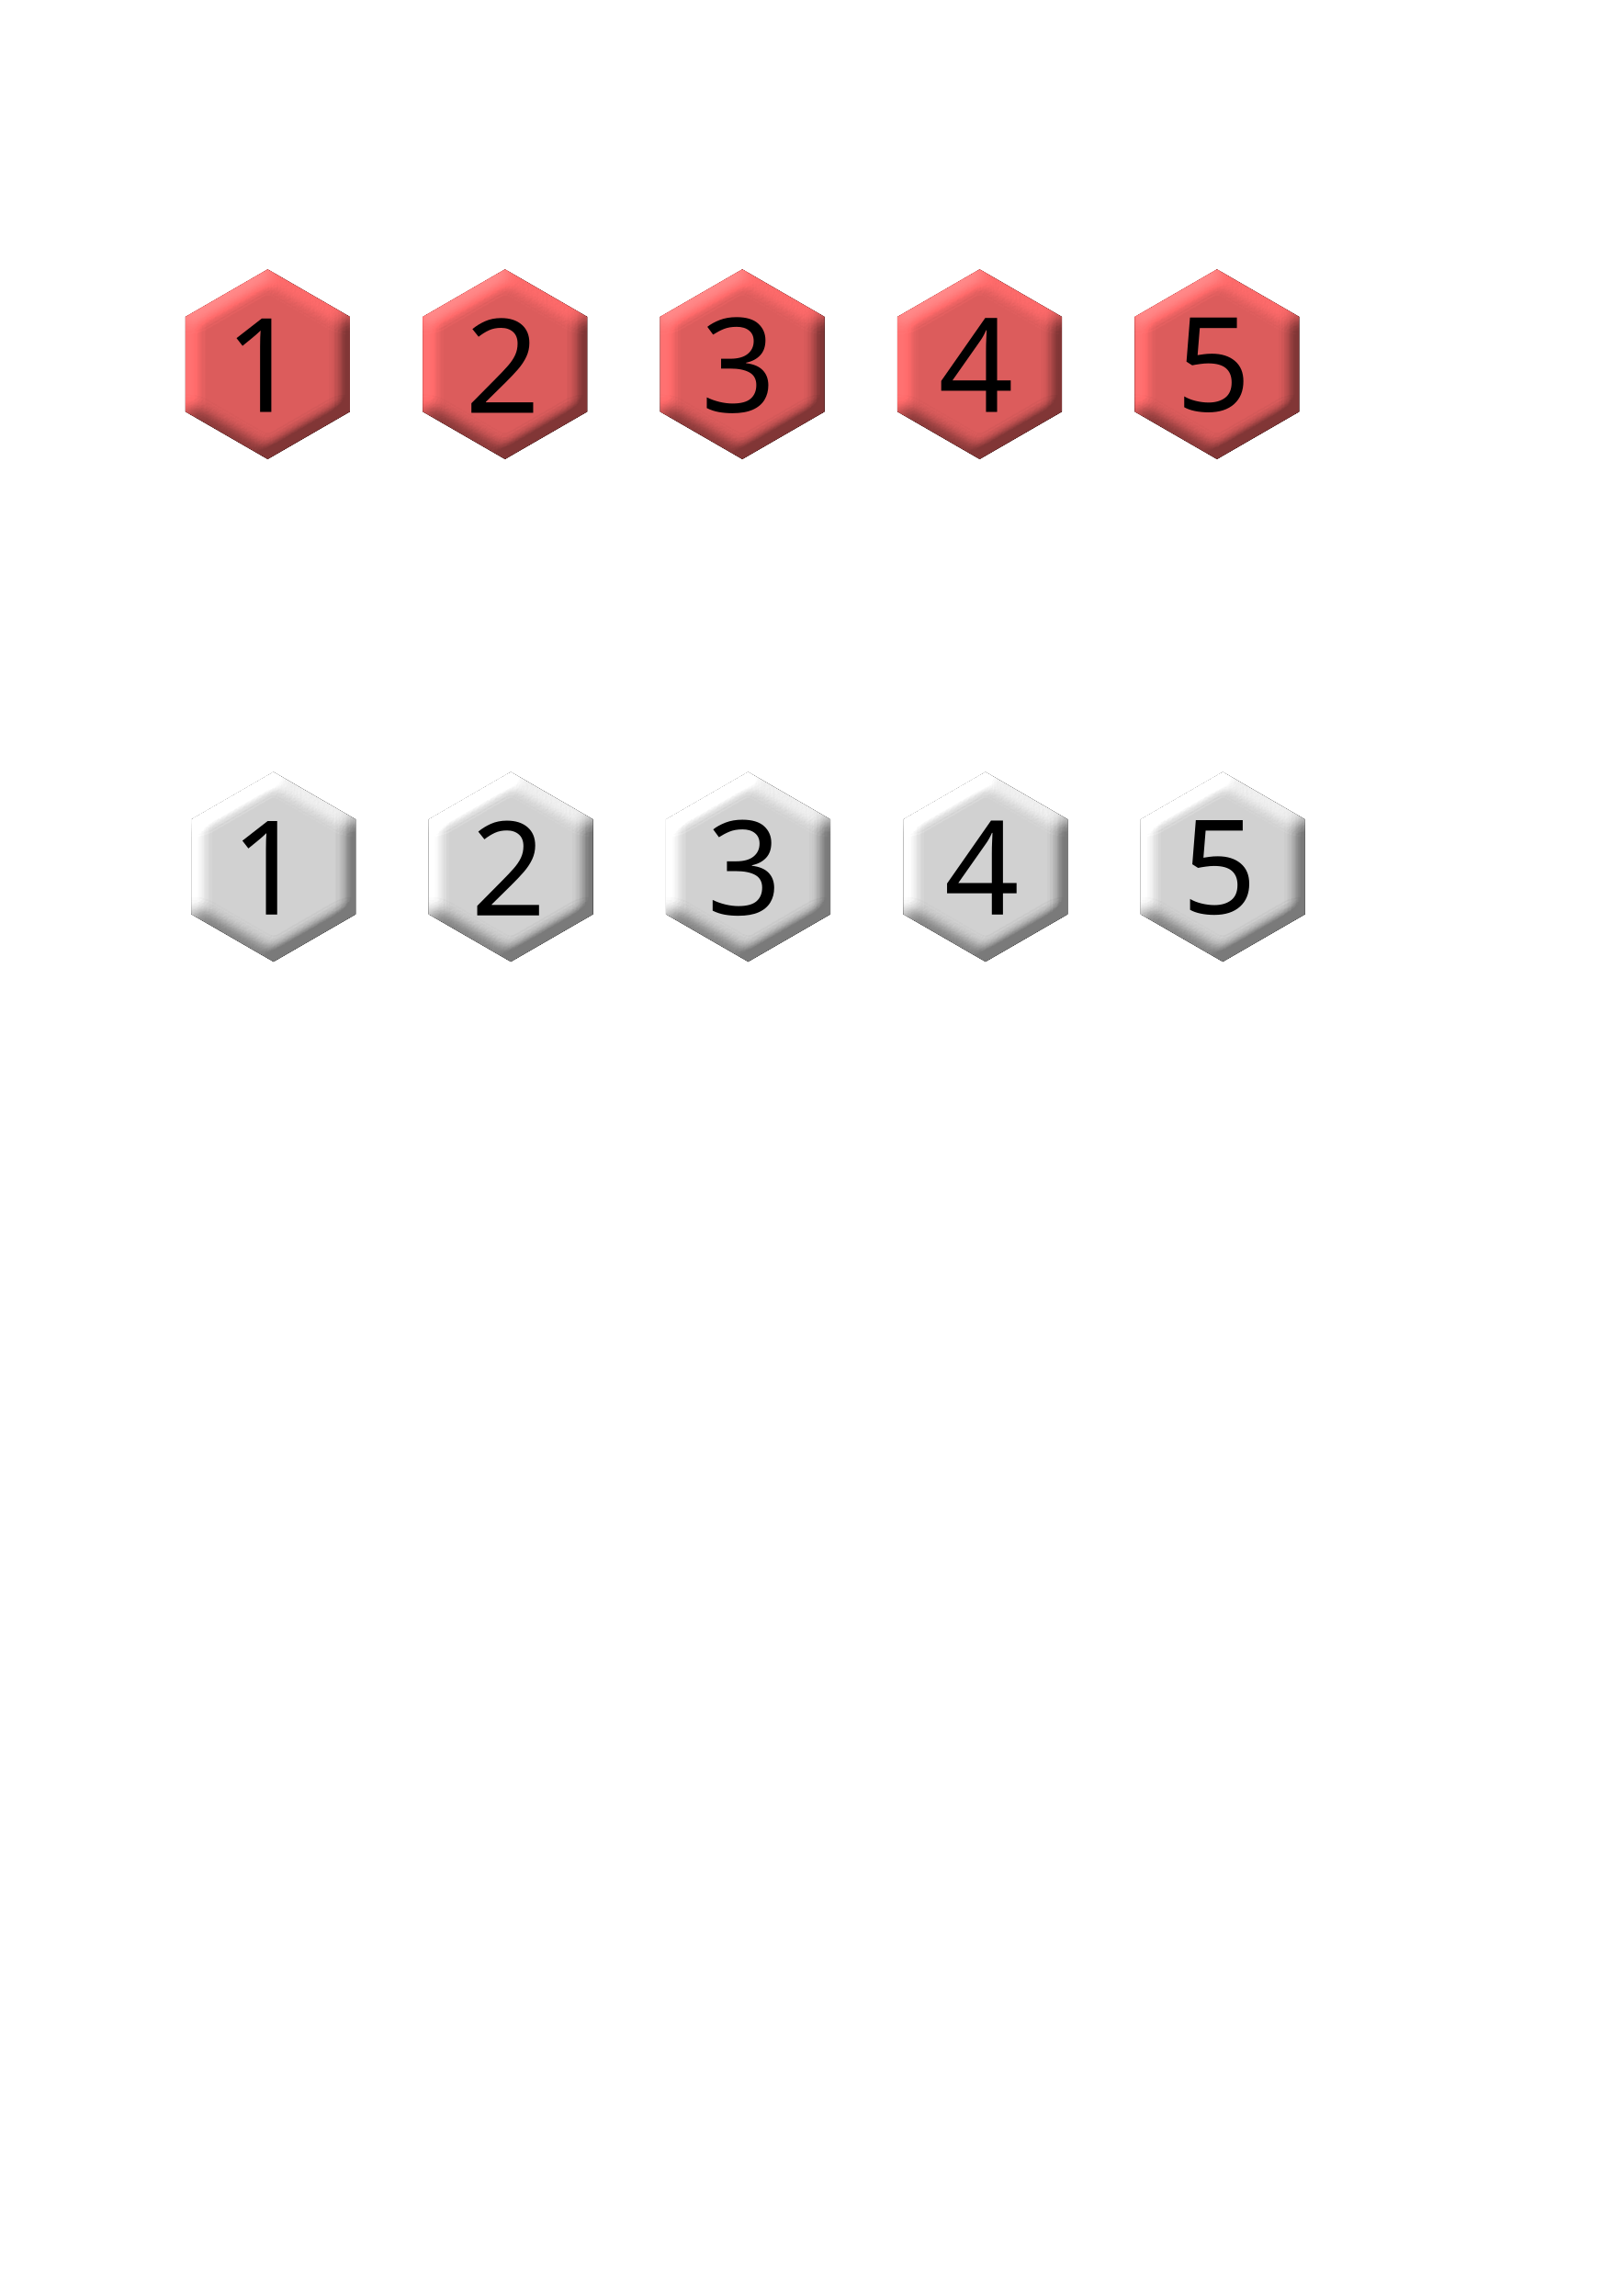
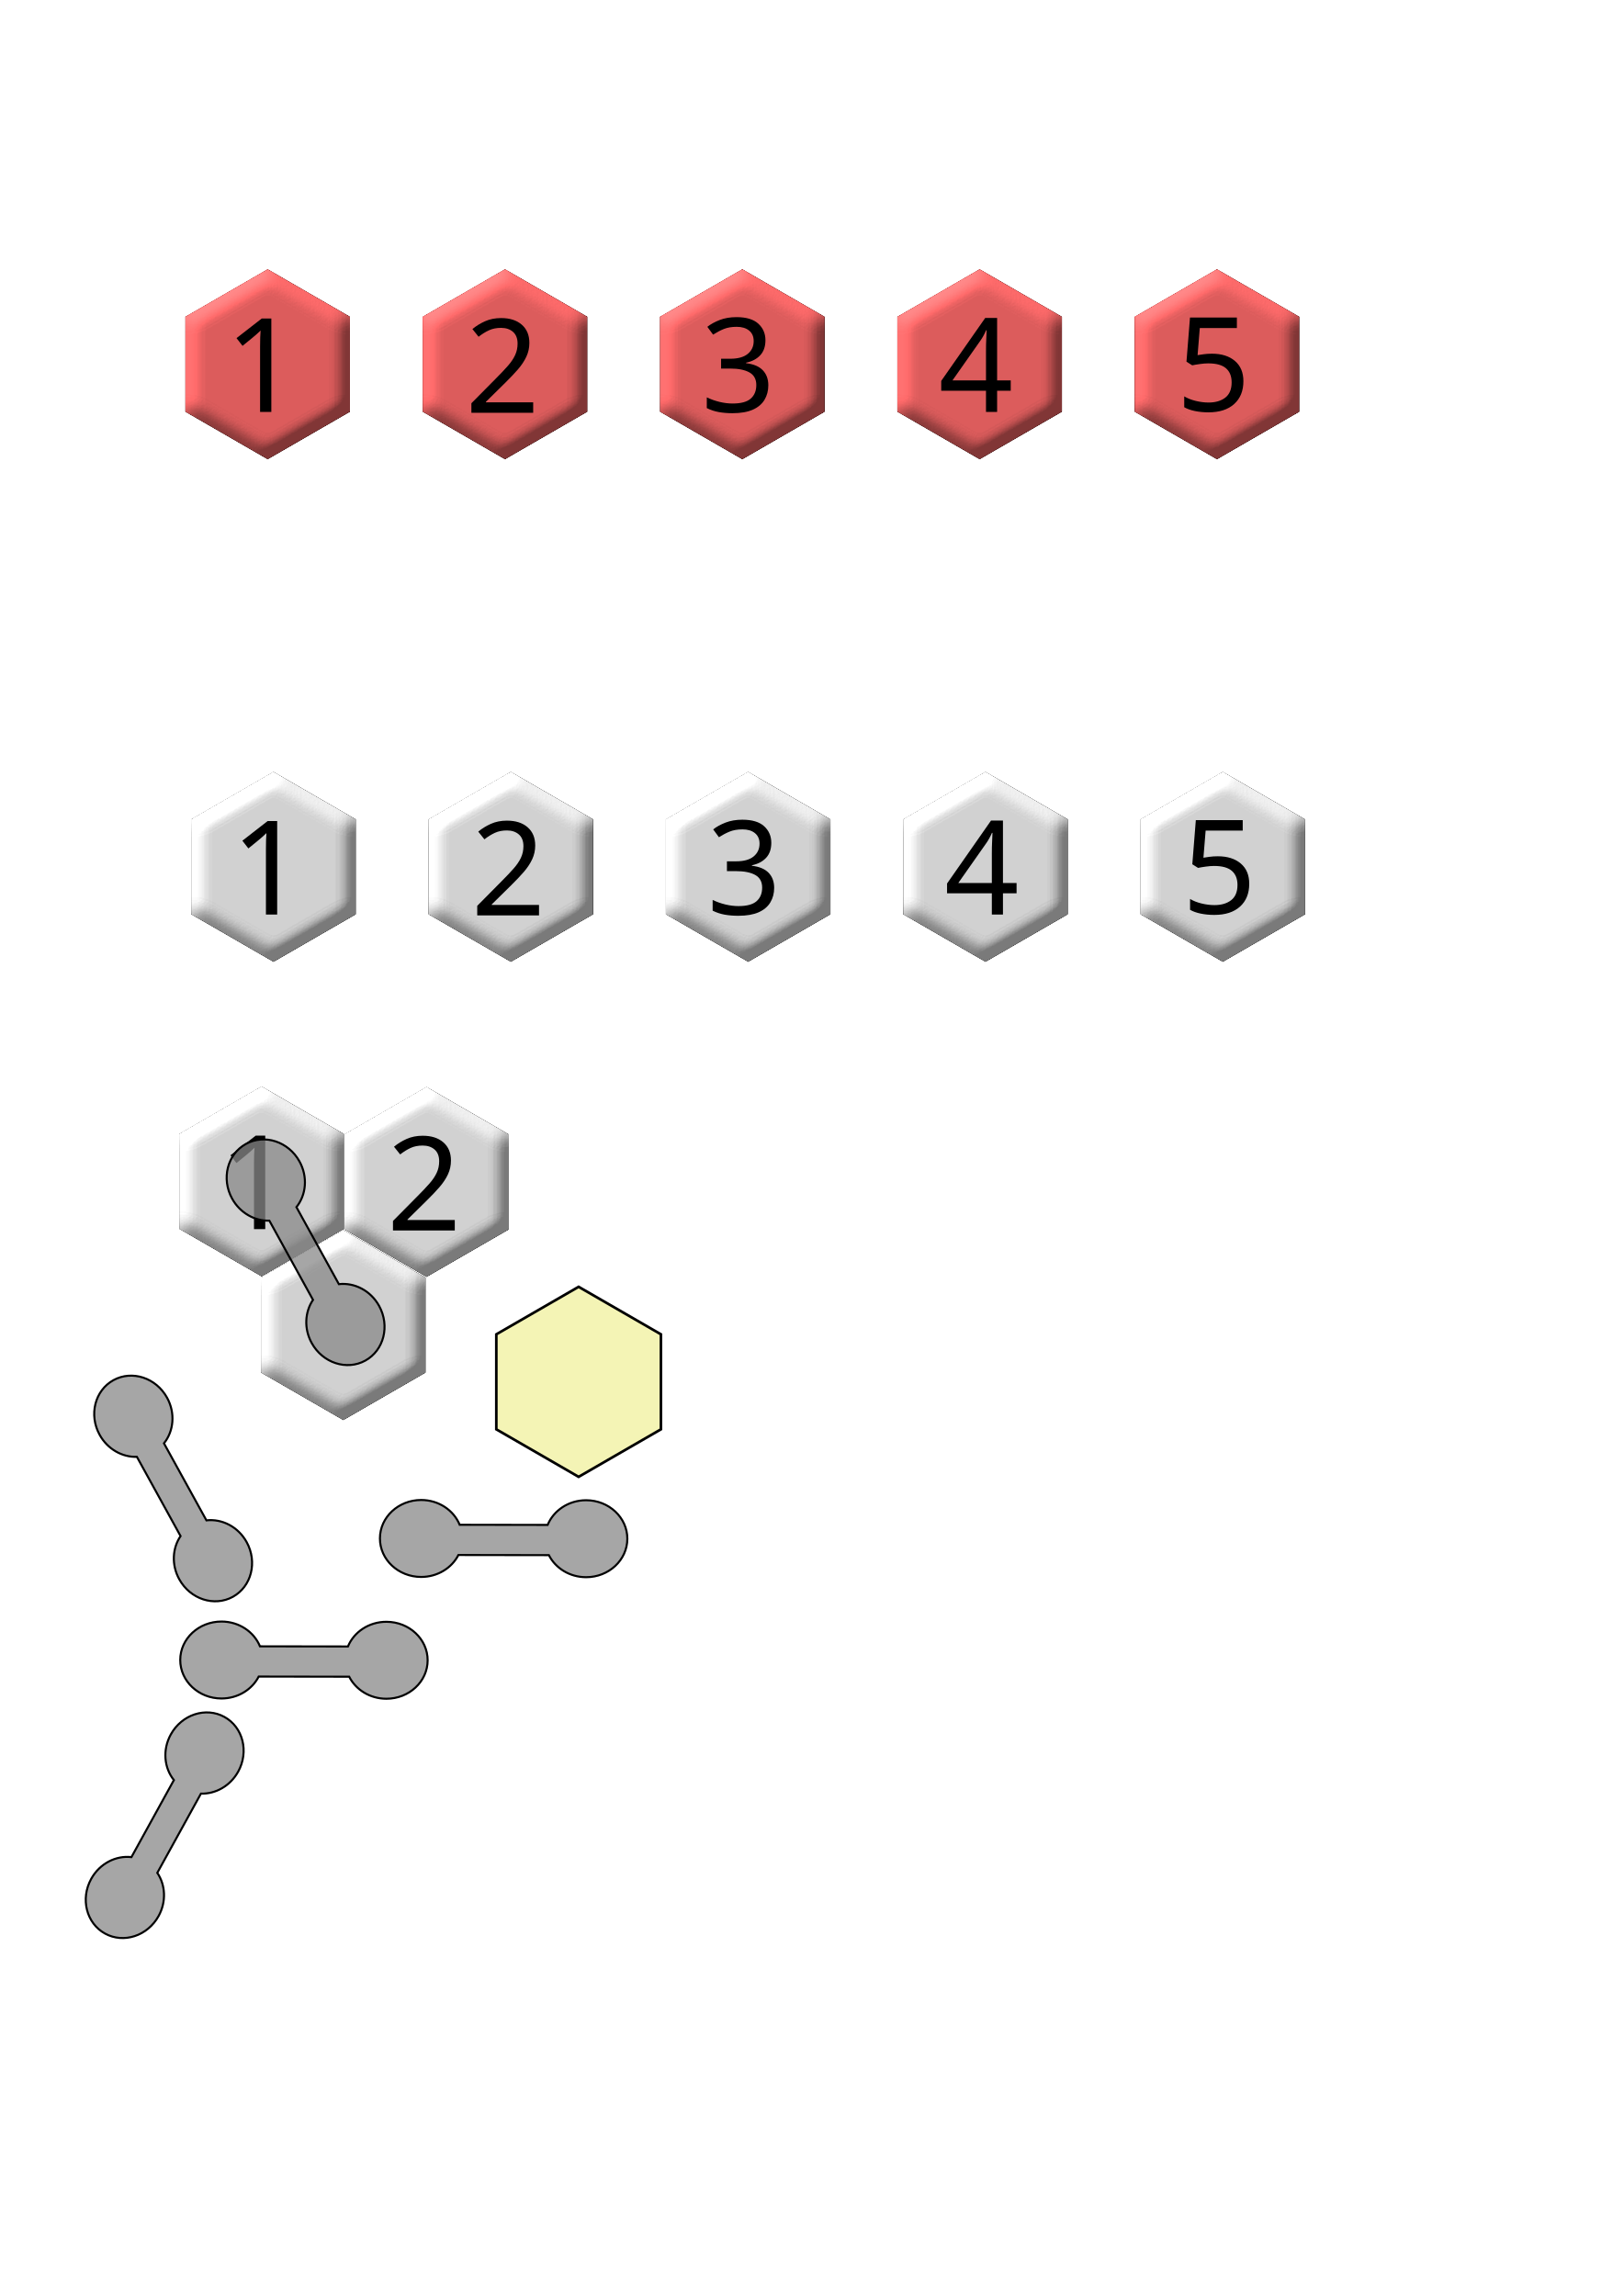
<svg xmlns="http://www.w3.org/2000/svg" width="210mm" height="297mm" id="svg14524" version="1.1">
  <defs id="defs14526">
    <filter color-interpolation-filters="sRGB" id="filter9787-1-8-5">
      <feGaussianBlur stdDeviation="6" in="SourceGraphic" result="result0" id="feGaussianBlur9789-7-8-8" />
      <feDiffuseLighting diffuseConstant="1" surfaceScale="10" result="result5" id="feDiffuseLighting9791-4-2-5">
        <feDistantLight elevation="25" azimuth="235" id="feDistantLight9793-0-4-4" />
      </feDiffuseLighting>
      <feComposite k4="0" k1="1" in2="SourceGraphic" in="result5" result="result4" operator="arithmetic" k2="0" k3="0.6" id="feComposite9795-9-5-59" />
    </filter>
    <filter color-interpolation-filters="sRGB" id="filter14547">
      <feGaussianBlur stdDeviation="6" in="SourceGraphic" result="result0" id="feGaussianBlur14549" />
      <feDiffuseLighting diffuseConstant="1" surfaceScale="10" result="result5" id="feDiffuseLighting14551">
        <feDistantLight elevation="25" azimuth="235" id="feDistantLight14553" />
      </feDiffuseLighting>
      <feComposite k4="0" k1="1" in2="SourceGraphic" in="result5" result="result4" operator="arithmetic" k2="0" k3="0.6" id="feComposite14555" />
    </filter>
    <filter color-interpolation-filters="sRGB" id="filter14557">
      <feGaussianBlur stdDeviation="6" in="SourceGraphic" result="result0" id="feGaussianBlur14559" />
      <feDiffuseLighting diffuseConstant="1" surfaceScale="10" result="result5" id="feDiffuseLighting14561">
        <feDistantLight elevation="25" azimuth="235" id="feDistantLight14563" />
      </feDiffuseLighting>
      <feComposite k4="0" k1="1" in2="SourceGraphic" in="result5" result="result4" operator="arithmetic" k2="0" k3="0.6" id="feComposite14565" />
    </filter>
    <filter color-interpolation-filters="sRGB" id="filter14567">
      <feGaussianBlur stdDeviation="6" in="SourceGraphic" result="result0" id="feGaussianBlur14569" />
      <feDiffuseLighting diffuseConstant="1" surfaceScale="10" result="result5" id="feDiffuseLighting14571">
        <feDistantLight elevation="25" azimuth="235" id="feDistantLight14573" />
      </feDiffuseLighting>
      <feComposite k4="0" k1="1" in2="SourceGraphic" in="result5" result="result4" operator="arithmetic" k2="0" k3="0.6" id="feComposite14575" />
    </filter>
    <filter color-interpolation-filters="sRGB" id="filter14577">
      <feGaussianBlur stdDeviation="6" in="SourceGraphic" result="result0" id="feGaussianBlur14579" />
      <feDiffuseLighting diffuseConstant="1" surfaceScale="10" result="result5" id="feDiffuseLighting14581">
        <feDistantLight elevation="25" azimuth="235" id="feDistantLight14583" />
      </feDiffuseLighting>
      <feComposite k4="0" k1="1" in2="SourceGraphic" in="result5" result="result4" operator="arithmetic" k2="0" k3="0.6" id="feComposite14585" />
    </filter>
    <filter color-interpolation-filters="sRGB" id="filter9787-1-8-6">
      <feGaussianBlur stdDeviation="6" in="SourceGraphic" result="result0" id="feGaussianBlur9789-7-8-7" />
      <feDiffuseLighting diffuseConstant="1" surfaceScale="10" result="result5" id="feDiffuseLighting9791-4-2-1">
        <feDistantLight elevation="25" azimuth="235" id="feDistantLight9793-0-4-7" />
      </feDiffuseLighting>
      <feComposite k4="0" k1="1" in2="SourceGraphic" in="result5" result="result4" operator="arithmetic" k2="0" k3="0.6" id="feComposite9795-9-5-5" />
    </filter>
    <filter color-interpolation-filters="sRGB" id="filter14702">
      <feGaussianBlur stdDeviation="6" in="SourceGraphic" result="result0" id="feGaussianBlur14704" />
      <feDiffuseLighting diffuseConstant="1" surfaceScale="10" result="result5" id="feDiffuseLighting14706">
        <feDistantLight elevation="25" azimuth="235" id="feDistantLight14708" />
      </feDiffuseLighting>
      <feComposite k4="0" k1="1" in2="SourceGraphic" in="result5" result="result4" operator="arithmetic" k2="0" k3="0.6" id="feComposite14710" />
    </filter>
    <filter color-interpolation-filters="sRGB" id="filter14712">
      <feGaussianBlur stdDeviation="6" in="SourceGraphic" result="result0" id="feGaussianBlur14714" />
      <feDiffuseLighting diffuseConstant="1" surfaceScale="10" result="result5" id="feDiffuseLighting14716">
        <feDistantLight elevation="25" azimuth="235" id="feDistantLight14718" />
      </feDiffuseLighting>
      <feComposite k4="0" k1="1" in2="SourceGraphic" in="result5" result="result4" operator="arithmetic" k2="0" k3="0.6" id="feComposite14720" />
    </filter>
    <filter color-interpolation-filters="sRGB" id="filter14722">
      <feGaussianBlur stdDeviation="6" in="SourceGraphic" result="result0" id="feGaussianBlur14724" />
      <feDiffuseLighting diffuseConstant="1" surfaceScale="10" result="result5" id="feDiffuseLighting14726">
        <feDistantLight elevation="25" azimuth="235" id="feDistantLight14728" />
      </feDiffuseLighting>
      <feComposite k4="0" k1="1" in2="SourceGraphic" in="result5" result="result4" operator="arithmetic" k2="0" k3="0.6" id="feComposite14730" />
    </filter>
    <filter color-interpolation-filters="sRGB" id="filter14732">
      <feGaussianBlur stdDeviation="6" in="SourceGraphic" result="result0" id="feGaussianBlur14734" />
      <feDiffuseLighting diffuseConstant="1" surfaceScale="10" result="result5" id="feDiffuseLighting14736">
        <feDistantLight elevation="25" azimuth="235" id="feDistantLight14738" />
      </feDiffuseLighting>
      <feComposite k4="0" k1="1" in2="SourceGraphic" in="result5" result="result4" operator="arithmetic" k2="0" k3="0.6" id="feComposite14740" />
    </filter>
+     <filter color-interpolation-filters="sRGB" id="filter9787-1-8-6-3">
+       <feGaussianBlur stdDeviation="6" in="SourceGraphic" result="result0" id="feGaussianBlur9789-7-8-7-4" />
+       <feDiffuseLighting diffuseConstant="1" surfaceScale="10" result="result5" id="feDiffuseLighting9791-4-2-1-6">
+         <feDistantLight elevation="25" azimuth="235" id="feDistantLight9793-0-4-7-5" />
+       </feDiffuseLighting>
+       <feComposite k4="0" k1="1" in2="SourceGraphic" in="result5" result="result4" operator="arithmetic" k2="0" k3="0.6" id="feComposite9795-9-5-5-9" />
+     </filter>
+     <filter color-interpolation-filters="sRGB" id="filter38568">
+       <feGaussianBlur stdDeviation="6" in="SourceGraphic" result="result0" id="feGaussianBlur38570" />
+       <feDiffuseLighting diffuseConstant="1" surfaceScale="10" result="result5" id="feDiffuseLighting38572">
+         <feDistantLight elevation="25" azimuth="235" id="feDistantLight38574" />
+       </feDiffuseLighting>
+       <feComposite k4="0" k1="1" in2="SourceGraphic" in="result5" result="result4" operator="arithmetic" k2="0" k3="0.6" id="feComposite38576" />
+     </filter>
  </defs>
  <g id="layer1">
    <path transform="matrix(0,0.6672195,-0.6672195,0,870.4817,-128.2342)" d="m 493.897,352.769 34.812,60.296 -34.812,60.296 -69.623,0 -34.812,-60.296 34.812,-60.296 z" id="path16847-7" style="fill:#d75a5a;fill-opacity:1;stroke:none;display:inline;filter:url(#filter9787-1-8-5)" />
    <path transform="matrix(0,0.6672195,-0.6672195,0,754.4717,-128.2342)" d="m 493.897,352.769 34.812,60.296 -34.812,60.296 -69.623,0 -34.812,-60.296 34.812,-60.296 z" id="path16845-31" style="fill:#d75a5a;fill-opacity:1;stroke:none;display:inline;filter:url(#filter9787-1-8-5)" />
    <path transform="matrix(0,0.6672195,-0.6672195,0,638.4618,-128.2342)" d="m 493.897,352.769 34.812,60.296 -34.812,60.296 -69.623,0 -34.812,-60.296 34.812,-60.296 z" id="path16843-7" style="fill:#d75a5a;fill-opacity:1;stroke:none;display:inline;filter:url(#filter9787-1-8-5)" />
    <path style="fill:#d75a5a;fill-opacity:1;stroke:none;display:inline;filter:url(#filter9787-1-8-5)" id="path16841-4" d="m 493.897,352.769 34.812,60.296 -34.812,60.296 -69.623,0 -34.812,-60.296 34.812,-60.296 z" transform="matrix(0,0.6672195,-0.6672195,0,522.4519,-128.2342)" />
    <path transform="matrix(0,0.6672195,-0.6672195,0,406.442,-128.2342)" d="m 493.897,352.769 34.812,60.296 -34.812,60.296 -69.623,0 -34.812,-60.296 34.812,-60.296 z" id="path16839-4" style="fill:#d75a5a;fill-opacity:1;stroke:none;display:inline;filter:url(#filter9787-1-8-5)" />
    <text xml:space="preserve" style="font-size:64px;font-style:normal;font-variant:normal;font-weight:normal;font-stretch:normal;text-align:start;line-height:125%;letter-spacing:0px;word-spacing:0px;writing-mode:lr-tb;text-anchor:start;fill:#000000;fill-opacity:1;stroke:none;display:inline;font-family:Calibri;-inkscape-font-specification:Calibri" x="109.915" y="201.405" id="text8568-60-7">
      <tspan id="tspan8570-7-4" x="109.915" y="201.405">1</tspan>
    </text>
    <text id="text8572-8-8" y="201.826" x="227.347" style="font-size:64px;font-style:normal;font-variant:normal;font-weight:normal;font-stretch:normal;text-align:start;line-height:125%;letter-spacing:0px;word-spacing:0px;writing-mode:lr-tb;text-anchor:start;fill:#000000;fill-opacity:1;stroke:none;display:inline;font-family:Calibri;-inkscape-font-specification:Calibri" xml:space="preserve">
      <tspan y="201.826" x="227.347" id="tspan8574-0-8">2</tspan>
    </text>
    <text xml:space="preserve" style="font-size:64px;font-style:normal;font-variant:normal;font-weight:normal;font-stretch:normal;text-align:start;line-height:125%;letter-spacing:0px;word-spacing:0px;writing-mode:lr-tb;text-anchor:start;fill:#000000;fill-opacity:1;stroke:none;display:inline;font-family:Calibri;-inkscape-font-specification:Calibri" x="342.623" y="201.373" id="text8576-1-0">
      <tspan id="tspan8578-8-3" x="342.623" y="201.373">3</tspan>
    </text>
    <text id="text8592-1-0" y="201.405" x="458.742" style="font-size:64px;font-style:normal;font-variant:normal;font-weight:normal;font-stretch:normal;text-align:start;line-height:125%;letter-spacing:0px;word-spacing:0px;writing-mode:lr-tb;text-anchor:start;fill:#000000;fill-opacity:1;stroke:none;display:inline;font-family:Calibri;-inkscape-font-specification:Calibri" xml:space="preserve">
      <tspan y="201.405" x="458.742" id="tspan8594-0-7">4</tspan>
    </text>
    <text xml:space="preserve" style="font-size:64px;font-style:normal;font-variant:normal;font-weight:normal;font-stretch:normal;text-align:start;line-height:125%;letter-spacing:0px;word-spacing:0px;writing-mode:lr-tb;text-anchor:start;fill:#000000;fill-opacity:1;stroke:none;display:inline;font-family:Calibri;-inkscape-font-specification:Calibri" x="574.846" y="200.951" id="text8596-2-4">
      <tspan id="tspan8598-5-7" x="574.846" y="200.951">5</tspan>
    </text>
    <path transform="matrix(0,0.6672195,-0.6672195,0,873.3388,117.4801)" d="m 493.897,352.769 34.812,60.296 -34.812,60.296 -69.623,0 -34.812,-60.296 34.812,-60.296 z" id="path16847-4" style="fill:#cccccc;fill-opacity:1;stroke:none;display:inline;filter:url(#filter9787-1-8-6)" />
    <path transform="matrix(0,0.6672195,-0.6672195,0,757.3289,117.4801)" d="m 493.897,352.769 34.812,60.296 -34.812,60.296 -69.623,0 -34.812,-60.296 34.812,-60.296 z" id="path16845-3" style="fill:#cccccc;fill-opacity:1;stroke:none;display:inline;filter:url(#filter9787-1-8-6)" />
    <path transform="matrix(0,0.6672195,-0.6672195,0,641.319,117.4801)" d="m 493.897,352.769 34.812,60.296 -34.812,60.296 -69.623,0 -34.812,-60.296 34.812,-60.296 z" id="path16843-5" style="fill:#cccccc;fill-opacity:1;stroke:none;display:inline;filter:url(#filter9787-1-8-6)" />
    <path style="fill:#cccccc;fill-opacity:1;stroke:none;display:inline;filter:url(#filter9787-1-8-6)" id="path16841-2" d="m 493.897,352.769 34.812,60.296 -34.812,60.296 -69.623,0 -34.812,-60.296 34.812,-60.296 z" transform="matrix(0,0.6672195,-0.6672195,0,525.3091,117.4801)" />
    <path transform="matrix(0,0.6672195,-0.6672195,0,409.2991,117.4801)" d="m 493.897,352.769 34.812,60.296 -34.812,60.296 -69.623,0 -34.812,-60.296 34.812,-60.296 z" id="path16839-1" style="fill:#cccccc;fill-opacity:1;stroke:none;display:inline;filter:url(#filter9787-1-8-6)" />
    <text xml:space="preserve" style="font-size:64px;font-style:normal;font-variant:normal;font-weight:normal;font-stretch:normal;text-align:start;line-height:125%;letter-spacing:0px;word-spacing:0px;writing-mode:lr-tb;text-anchor:start;fill:#000000;fill-opacity:1;stroke:none;display:inline;font-family:Calibri;-inkscape-font-specification:Calibri" x="112.773" y="447.119" id="text8568-60-2">
      <tspan id="tspan8570-7-2" x="112.773" y="447.119">1</tspan>
    </text>
    <text id="text8572-8-1" y="447.541" x="230.204" style="font-size:64px;font-style:normal;font-variant:normal;font-weight:normal;font-stretch:normal;text-align:start;line-height:125%;letter-spacing:0px;word-spacing:0px;writing-mode:lr-tb;text-anchor:start;fill:#000000;fill-opacity:1;stroke:none;display:inline;font-family:Calibri;-inkscape-font-specification:Calibri" xml:space="preserve">
      <tspan y="447.541" x="230.204" id="tspan8574-0-7">2</tspan>
    </text>
    <text xml:space="preserve" style="font-size:64px;font-style:normal;font-variant:normal;font-weight:normal;font-stretch:normal;text-align:start;line-height:125%;letter-spacing:0px;word-spacing:0px;writing-mode:lr-tb;text-anchor:start;fill:#000000;fill-opacity:1;stroke:none;display:inline;font-family:Calibri;-inkscape-font-specification:Calibri" x="345.48" y="447.088" id="text8576-1-4">
      <tspan id="tspan8578-8-7" x="345.48" y="447.088">3</tspan>
    </text>
    <text id="text8592-1-8" y="447.119" x="461.599" style="font-size:64px;font-style:normal;font-variant:normal;font-weight:normal;font-stretch:normal;text-align:start;line-height:125%;letter-spacing:0px;word-spacing:0px;writing-mode:lr-tb;text-anchor:start;fill:#000000;fill-opacity:1;stroke:none;display:inline;font-family:Calibri;-inkscape-font-specification:Calibri" xml:space="preserve">
      <tspan y="447.119" x="461.599" id="tspan8594-0-6">4</tspan>
    </text>
    <text xml:space="preserve" style="font-size:64px;font-style:normal;font-variant:normal;font-weight:normal;font-stretch:normal;text-align:start;line-height:125%;letter-spacing:0px;word-spacing:0px;writing-mode:lr-tb;text-anchor:start;fill:#000000;fill-opacity:1;stroke:none;display:inline;font-family:Calibri;-inkscape-font-specification:Calibri" x="577.703" y="446.666" id="text8596-2-0">
      <tspan id="tspan8598-5-0" x="577.703" y="446.666">5</tspan>
    </text>
+     <path style="fill:#e5e44d;fill-opacity:0.416;stroke:#000000;stroke-width:1.924;stroke-miterlimit:4;stroke-opacity:1;stroke-dasharray:none;display:inline" id="path15231" d="m 493.897,352.769 34.812,60.296 -34.812,60.296 -69.623,0 -34.812,-60.296 34.812,-60.296 z" transform="matrix(0,0.6672195,-0.6672195,0,558.4474,369.2646)" />
+     <path style="fill:#cccccc;fill-opacity:1;stroke:none;display:inline;filter:url(#filter9787-1-8-6-3)" id="path16841-2-9" d="m 493.897,352.769 34.812,60.296 -34.812,60.296 -69.623,0 -34.812,-60.296 34.812,-60.296 z" transform="matrix(0,0.6672195,-0.6672195,0,484.1224,271.5323)" />
+     <path transform="matrix(0,0.6672195,-0.6672195,0,403.4678,271.2798)" d="m 493.897,352.769 34.812,60.296 -34.812,60.296 -69.623,0 -34.812,-60.296 34.812,-60.296 z" id="path16839-1-2" style="fill:#cccccc;fill-opacity:1;stroke:none;display:inline;filter:url(#filter9787-1-8-6-3)" />
+     <text xml:space="preserve" style="font-size:64px;font-style:normal;font-variant:normal;font-weight:normal;font-stretch:normal;text-align:start;line-height:125%;letter-spacing:0px;word-spacing:0px;writing-mode:lr-tb;text-anchor:start;fill:#000000;fill-opacity:1;stroke:none;display:inline;font-family:Calibri;-inkscape-font-specification:Calibri" x="106.941" y="600.919" id="text8568-60-2-0">
+       <tspan id="tspan8570-7-2-2" x="106.941" y="600.919">1</tspan>
+     </text>
+     <text id="text8572-8-1-6" y="601.593" x="189.018" style="font-size:64px;font-style:normal;font-variant:normal;font-weight:normal;font-stretch:normal;text-align:start;line-height:125%;letter-spacing:0px;word-spacing:0px;writing-mode:lr-tb;text-anchor:start;fill:#000000;fill-opacity:1;stroke:none;display:inline;font-family:Calibri;-inkscape-font-specification:Calibri" xml:space="preserve">
+       <tspan y="601.593" x="189.018" id="tspan8574-0-7-8">2</tspan>
+     </text>
+     <path style="fill:#898989;fill-opacity:0.753;stroke:#000000;stroke-opacity:1;display:inline" d="m 205.904,733.347 c -11.131,-0.017 -20.169,8.393 -20.185,18.781 -0.016,10.389 8.997,18.826 20.127,18.844 8.034,0.012 14.988,-4.379 18.235,-10.722 l 44.219,0.068 c 3.228,6.353 10.137,10.766 18.171,10.778 11.131,0.017 20.169,-8.393 20.185,-18.781 0.016,-10.389 -8.997,-18.826 -20.127,-18.844 -8.59,-0.013 -15.919,5.004 -18.831,12.065 l -43,-0.066 c -2.892,-7.066 -10.207,-12.109 -18.794,-12.123 z" id="path15229" />
+     <path style="fill:#898989;fill-opacity:0.753;stroke:#000000;stroke-opacity:1;display:inline" d="m 108.288,792.773 c -11.131,-0.017 -20.169,8.393 -20.185,18.781 -0.016,10.389 8.997,18.826 20.127,18.844 8.034,0.012 14.988,-4.379 18.235,-10.722 l 44.219,0.068 c 3.228,6.353 10.137,10.766 18.171,10.778 11.131,0.017 20.169,-8.393 20.185,-18.781 0.016,-10.389 -8.997,-18.826 -20.127,-18.844 -8.59,-0.013 -15.919,5.004 -18.831,12.065 l -43,-0.066 c -2.892,-7.066 -10.207,-12.109 -18.794,-12.123 z" id="path15229-6-1" />
+     <path transform="matrix(0,0.6672195,-0.6672195,0,443.4081,341.5323)" d="m 493.897,352.769 34.812,60.296 -34.812,60.296 -69.623,0 -34.812,-60.296 34.812,-60.296 z" id="path38657" style="fill:#cccccc;fill-opacity:1;stroke:none;display:inline;filter:url(#filter9787-1-8-6-3)" />
+     <path style="fill:#898989;fill-opacity:0.753;stroke:#000000;stroke-opacity:1;display:inline" d="m 146.409,567.851 c -5.372,-9.749 -17.106,-13.588 -26.204,-8.574 -9.099,5.014 -12.12,16.984 -6.748,26.733 3.878,7.037 11.086,10.996 18.208,10.768 l 21.341,38.728 c -3.997,5.899 -4.515,14.081 -0.637,21.117 5.372,9.749 17.106,13.588 26.204,8.574 9.099,-5.014 12.12,-16.984 6.748,-26.733 -4.146,-7.523 -12.084,-11.509 -19.671,-10.64 l -20.753,-37.66 c 4.783,-5.95 5.657,-14.792 1.513,-22.313 z" id="path15229-6" />
+     <path style="fill:#898989;fill-opacity:0.753;stroke:#000000;stroke-opacity:1;display:inline" d="m 81.663,683.333 c -5.372,-9.749 -17.106,-13.588 -26.204,-8.574 -9.099,5.014 -12.12,16.984 -6.748,26.733 3.878,7.037 11.086,10.996 18.208,10.768 l 21.341,38.728 c -3.997,5.899 -4.515,14.081 -0.637,21.117 5.372,9.749 17.106,13.588 26.204,8.574 9.099,-5.014 12.12,-16.984 6.748,-26.733 -4.146,-7.523 -12.084,-11.509 -19.671,-10.64 L 80.151,705.646 c 4.783,-5.95 5.657,-14.792 1.513,-22.313 z" id="path15229-6-3" />
+     <path style="fill:#898989;fill-opacity:0.753;stroke:#000000;stroke-opacity:1;display:inline" d="m 83.487,847.976 c 5.372,-9.749 17.106,-13.588 26.204,-8.574 9.099,5.014 12.12,16.984 6.748,26.733 -3.878,7.037 -11.086,10.996 -18.208,10.768 l -21.341,38.728 c 3.997,5.899 4.515,14.081 0.637,21.117 -5.372,9.749 -17.106,13.588 -26.204,8.574 -9.099,-5.014 -12.12,-16.984 -6.748,-26.733 4.146,-7.523 12.084,-11.509 19.671,-10.64 l 20.753,-37.66 c -4.783,-5.95 -5.657,-14.792 -1.513,-22.313 z" id="path15229-6-3-8" />
  </g>
</svg>
